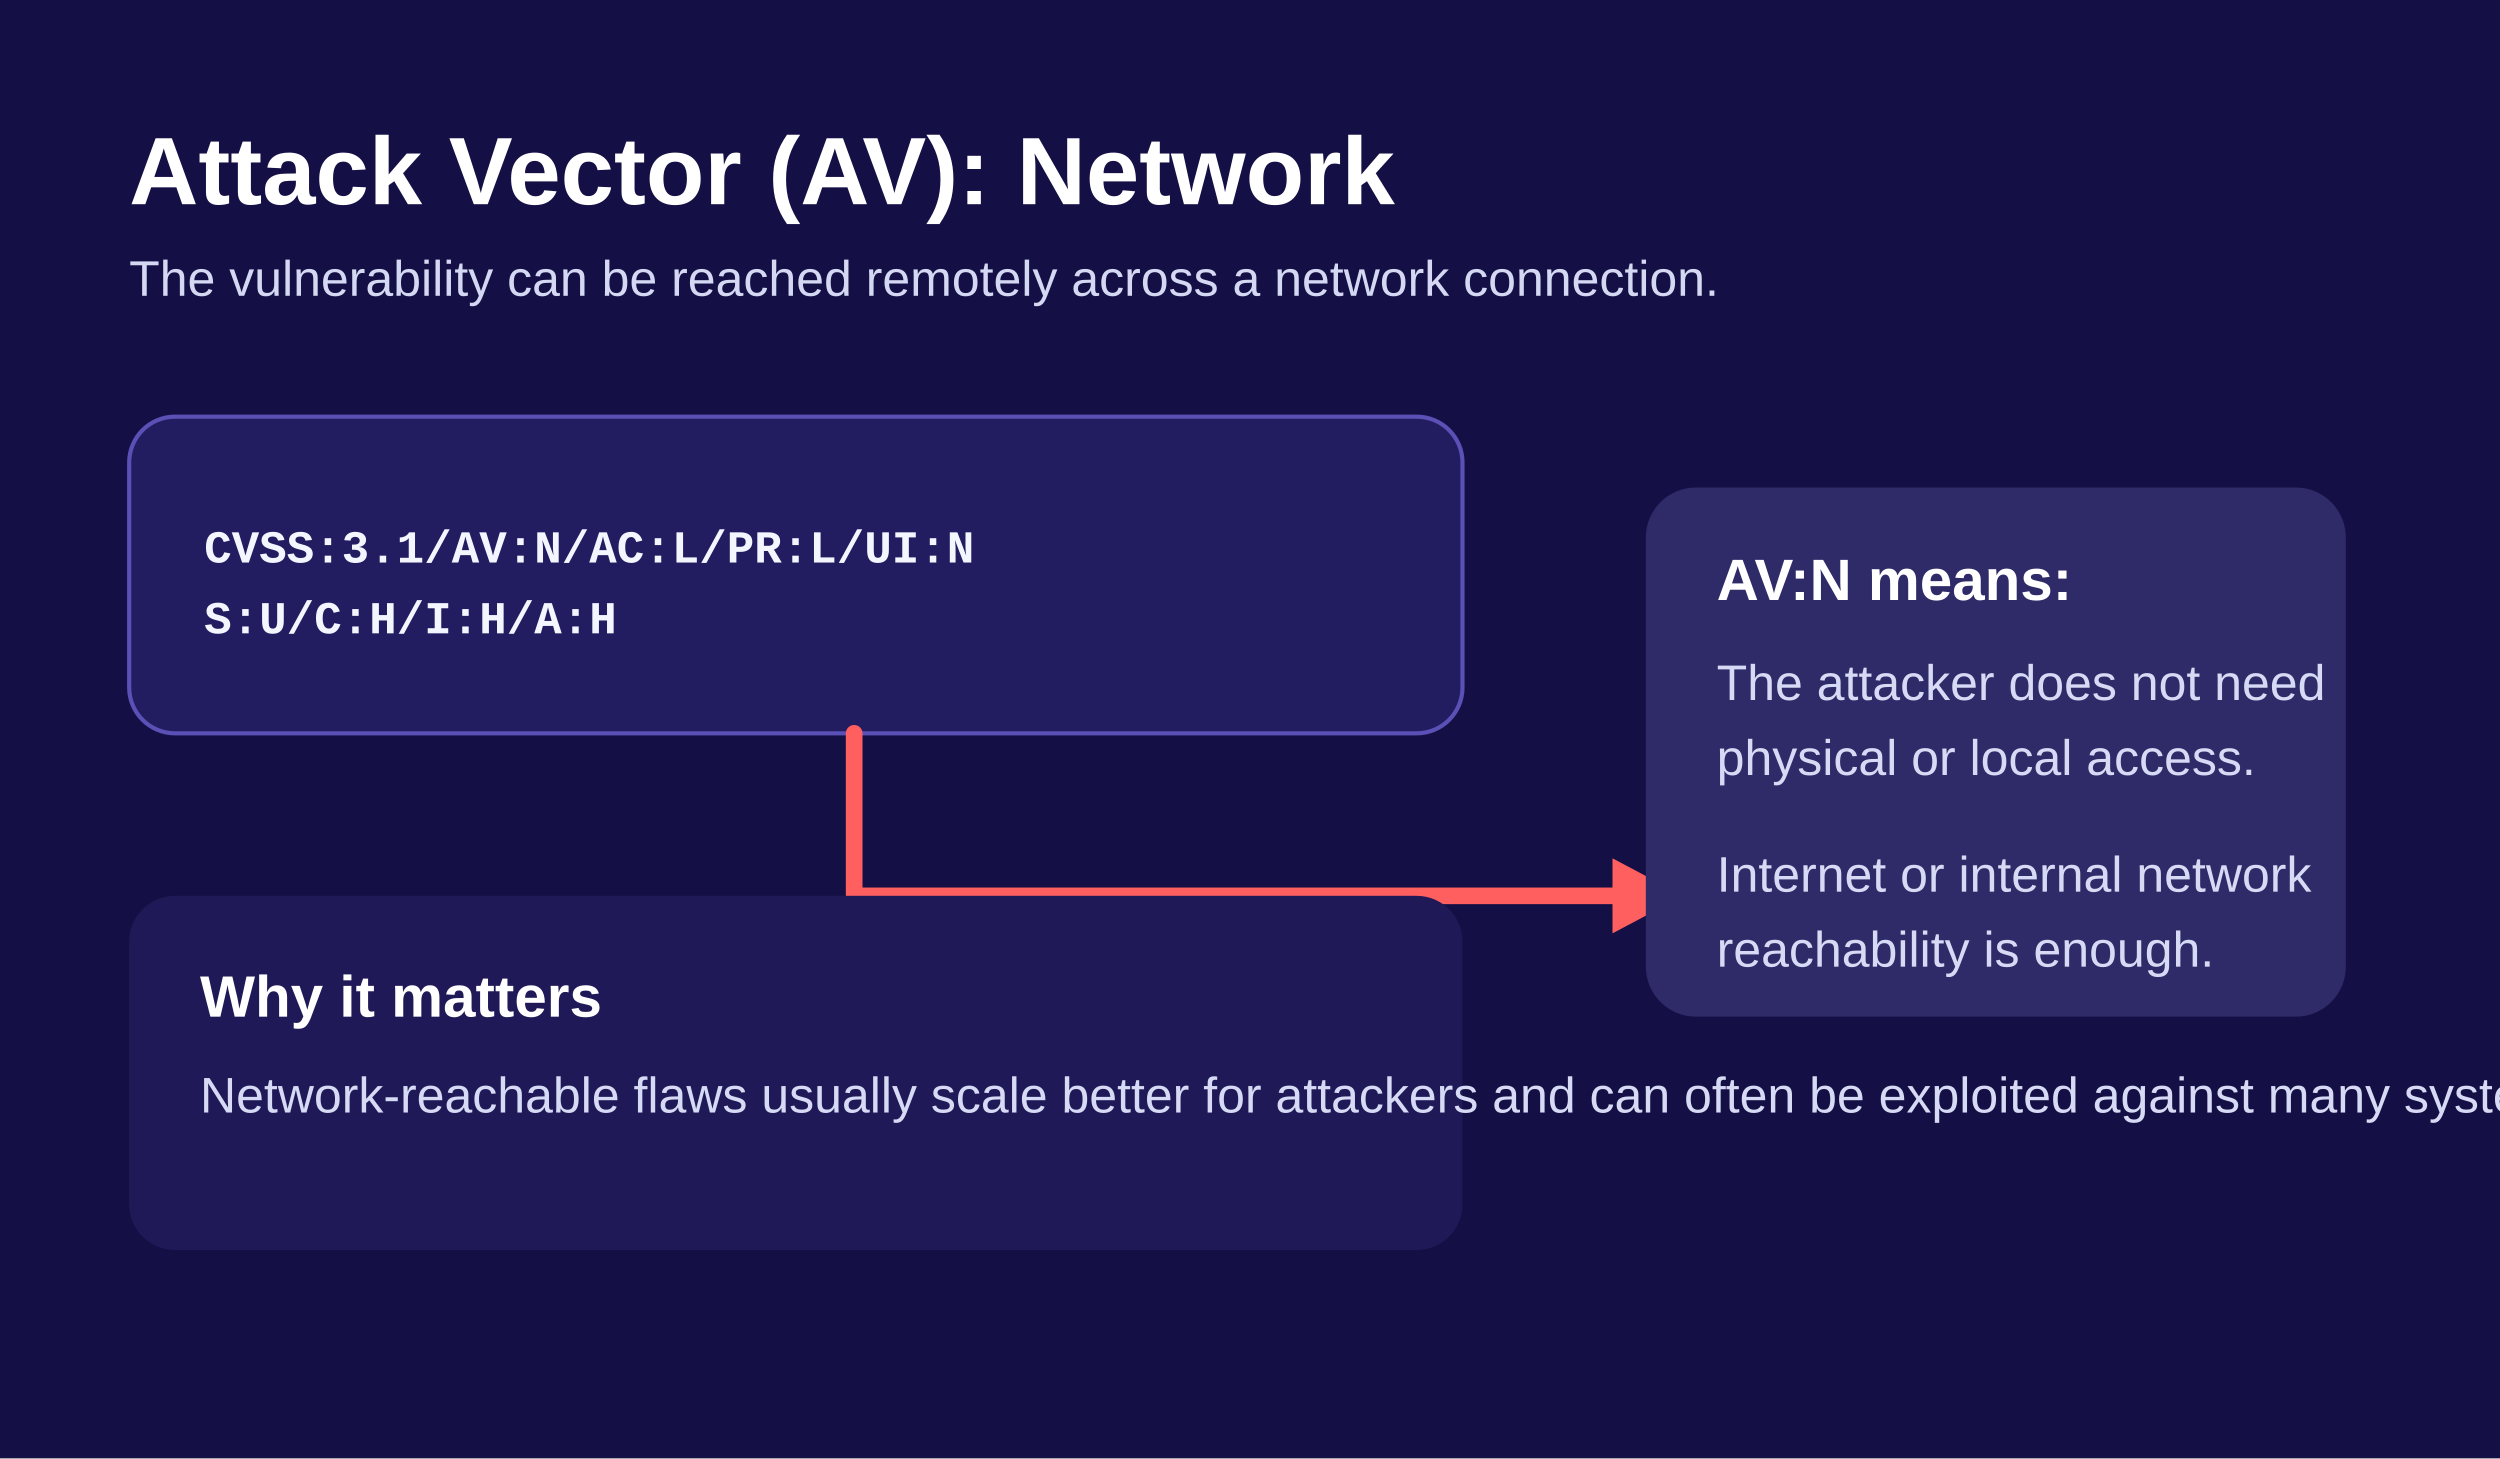
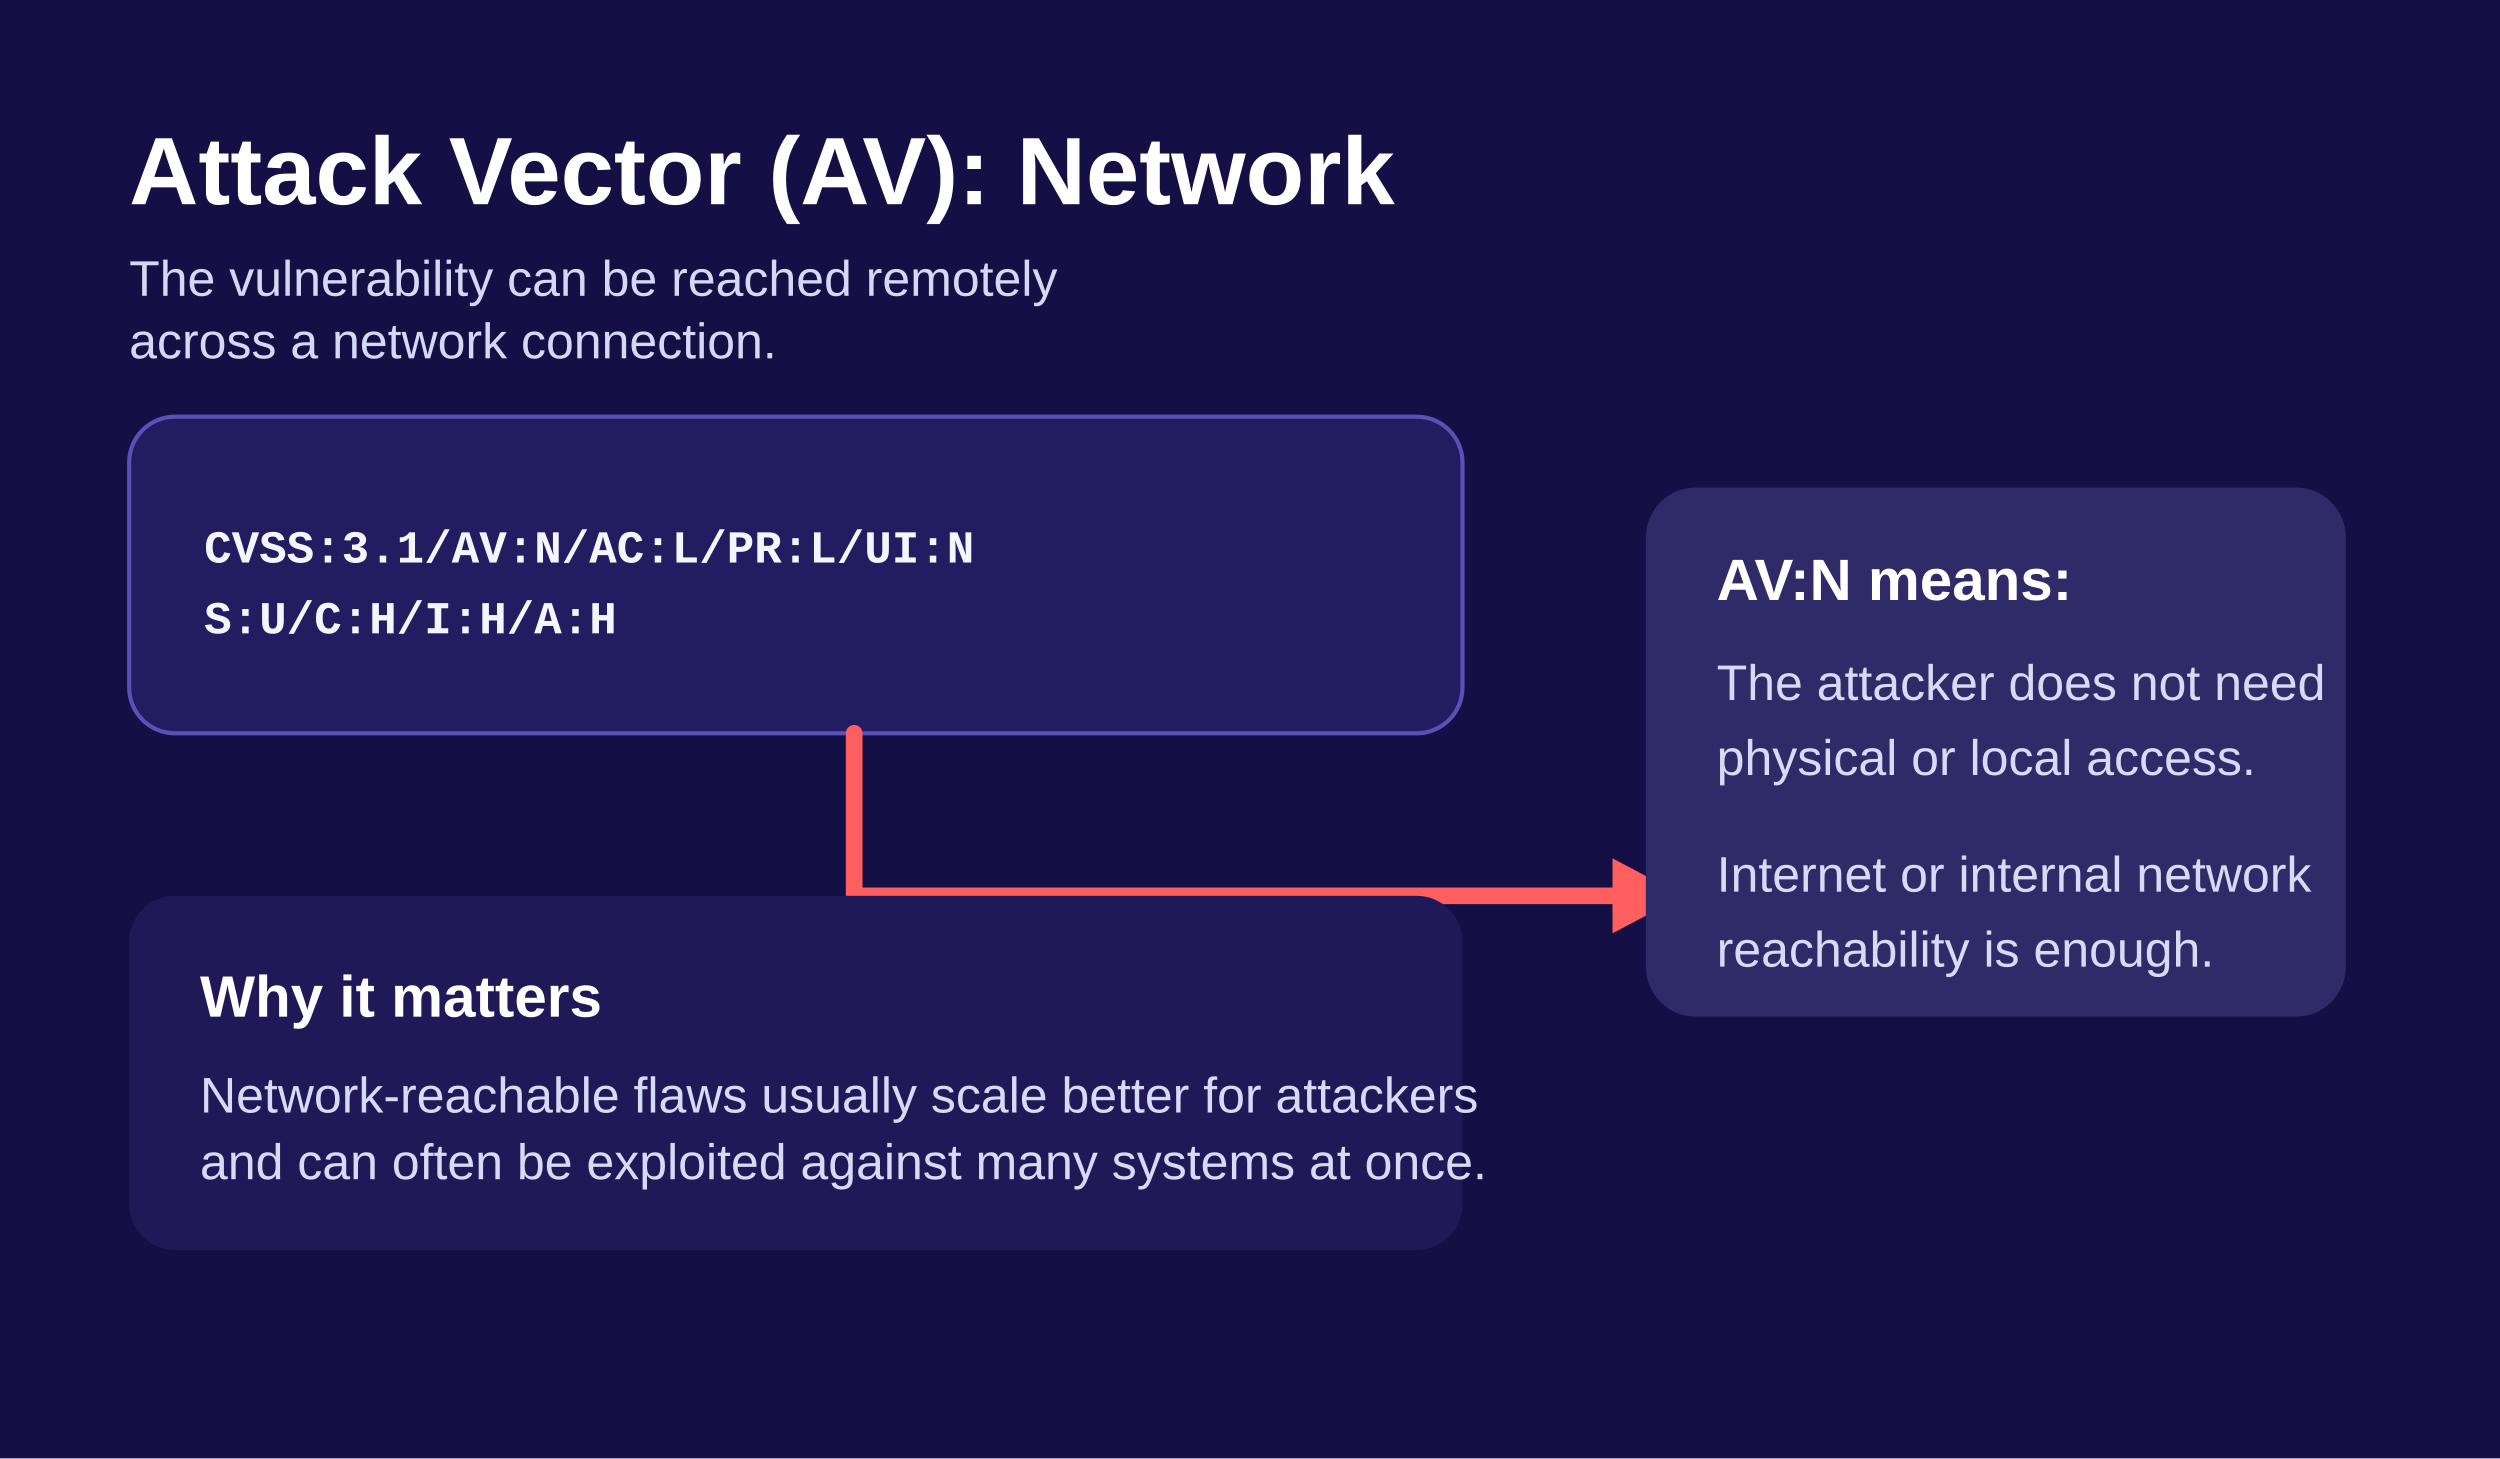
<svg xmlns="http://www.w3.org/2000/svg" width="1200" height="700" viewBox="0 0 1200 700" role="img" aria-labelledby="title desc">
  <defs>
    <style>
      .title { fill: #ffffff; font: 700 46px 'Segoe UI', Arial, sans-serif; }
      .subtitle { fill: #d4d8f3; font: 400 24px 'Segoe UI', Arial, sans-serif; }
      .panelTitle { fill: #ffffff; font: 700 28px 'Segoe UI', Arial, sans-serif; }
      .body { fill: #d7daf5; font: 400 24px 'Segoe UI', Arial, sans-serif; }
      .code { fill: #f4f6ff; font: 700 22px 'Consolas', 'Courier New', monospace; }
    </style>
  </defs>
  <rect width="1200" height="700" fill="#140f44" />
  <text x="62" y="98" class="title">Attack Vector (AV): Network</text>
-   <text x="62" y="142" class="subtitle">The vulnerability can be reached remotely across a network connection.</text>
+   <text x="62" y="142" class="subtitle">The vulnerability can be reached remotely</text>
+   <text x="62" y="172" class="subtitle">across a network connection.</text>
  <rect x="62" y="200" width="640" height="152" rx="22" fill="#221d60" stroke="#5b50b5" stroke-width="2" />
  <text x="98" y="270" class="code">CVSS:3.1/AV:N/AC:L/PR:L/UI:N</text>
  <text x="98" y="304" class="code">S:U/C:H/I:H/A:H</text>
  <path d="M 410 352 L 410 430 L 808 430" fill="none" stroke="#ff5f5f" stroke-width="8" stroke-linecap="round" />
  <polygon points="808,430 774,412 774,448" fill="#ff5f5f" />
  <rect x="790" y="234" width="336" height="254" rx="24" fill="#2f2a68" />
  <text x="824" y="288" class="panelTitle">AV:N means:</text>
  <text x="824" y="336" class="body">The attacker does not need</text>
  <text x="824" y="372" class="body">physical or local access.</text>
  <text x="824" y="428" class="body">Internet or internal network</text>
  <text x="824" y="464" class="body">reachability is enough.</text>
  <rect x="62" y="430" width="640" height="170" rx="22" fill="#1f1a57" />
  <text x="96" y="488" class="panelTitle">Why it matters</text>
-   <text x="96" y="534" class="body">Network-reachable flaws usually scale better for attackers and can often be exploited against many systems at once.</text>
+   <text x="96" y="534" class="body">Network-reachable flaws usually scale better for attackers</text>
+   <text x="96" y="566" class="body">and can often be exploited against many systems at once.</text>
</svg>
